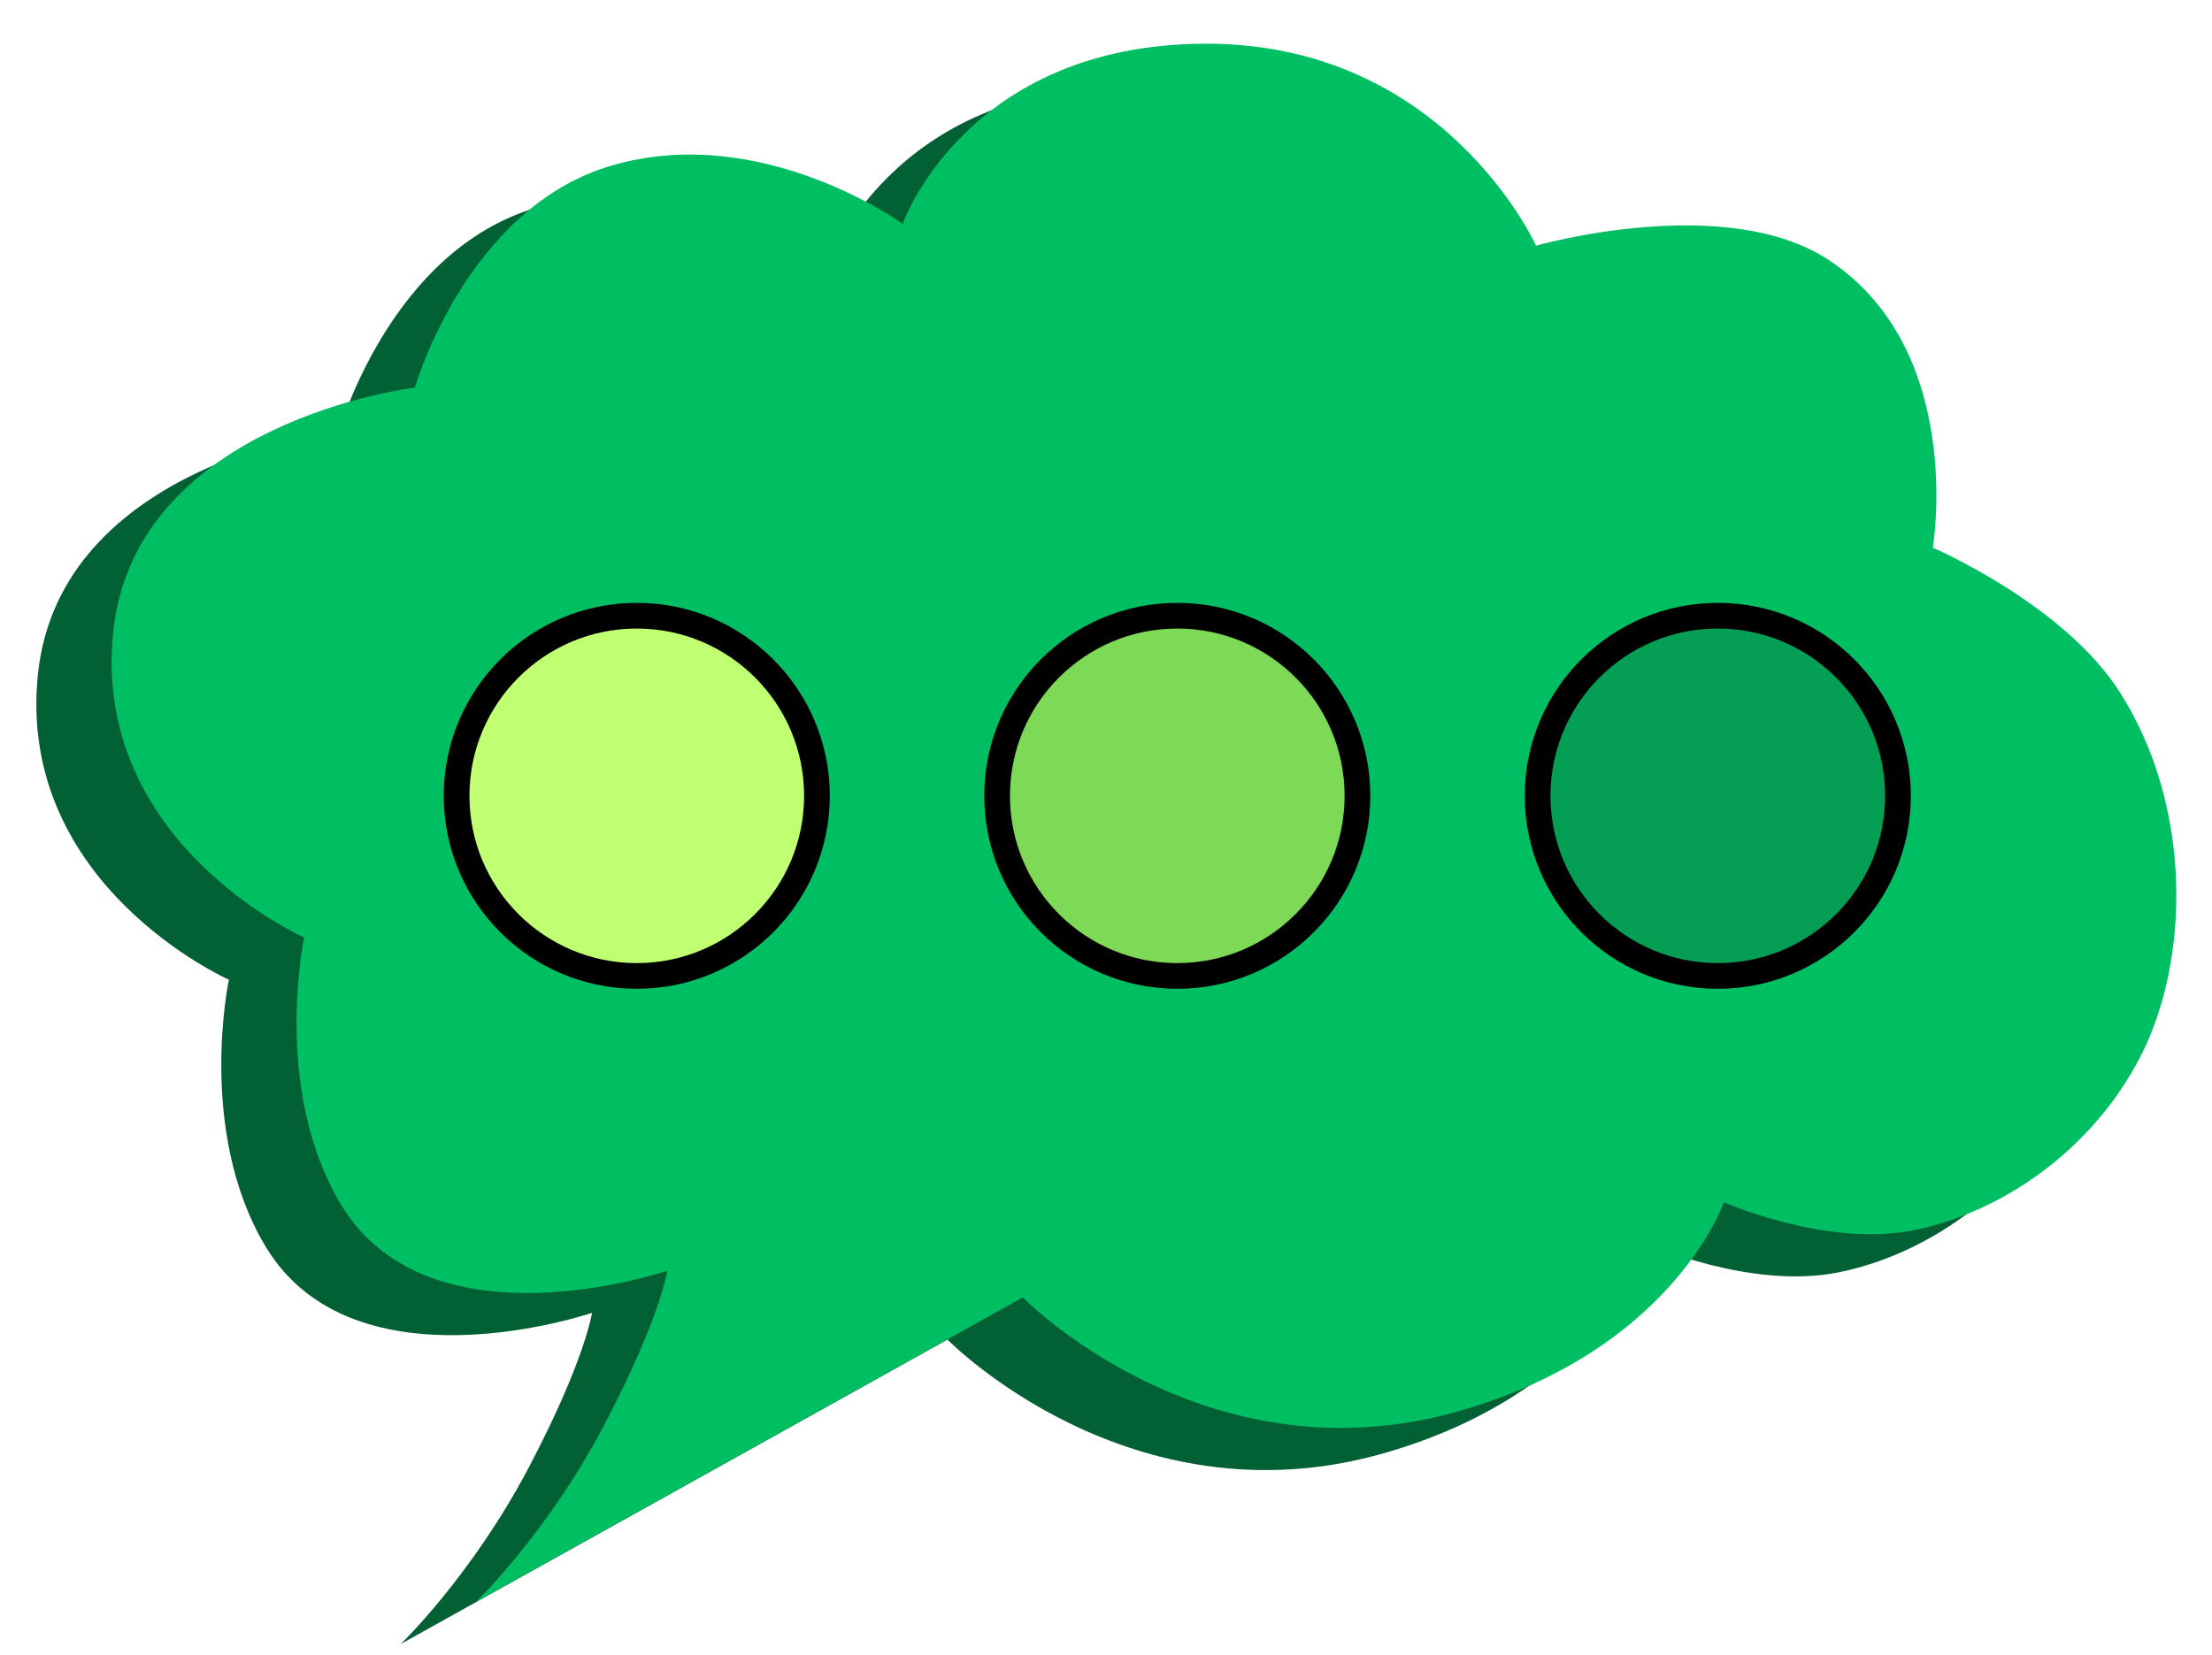
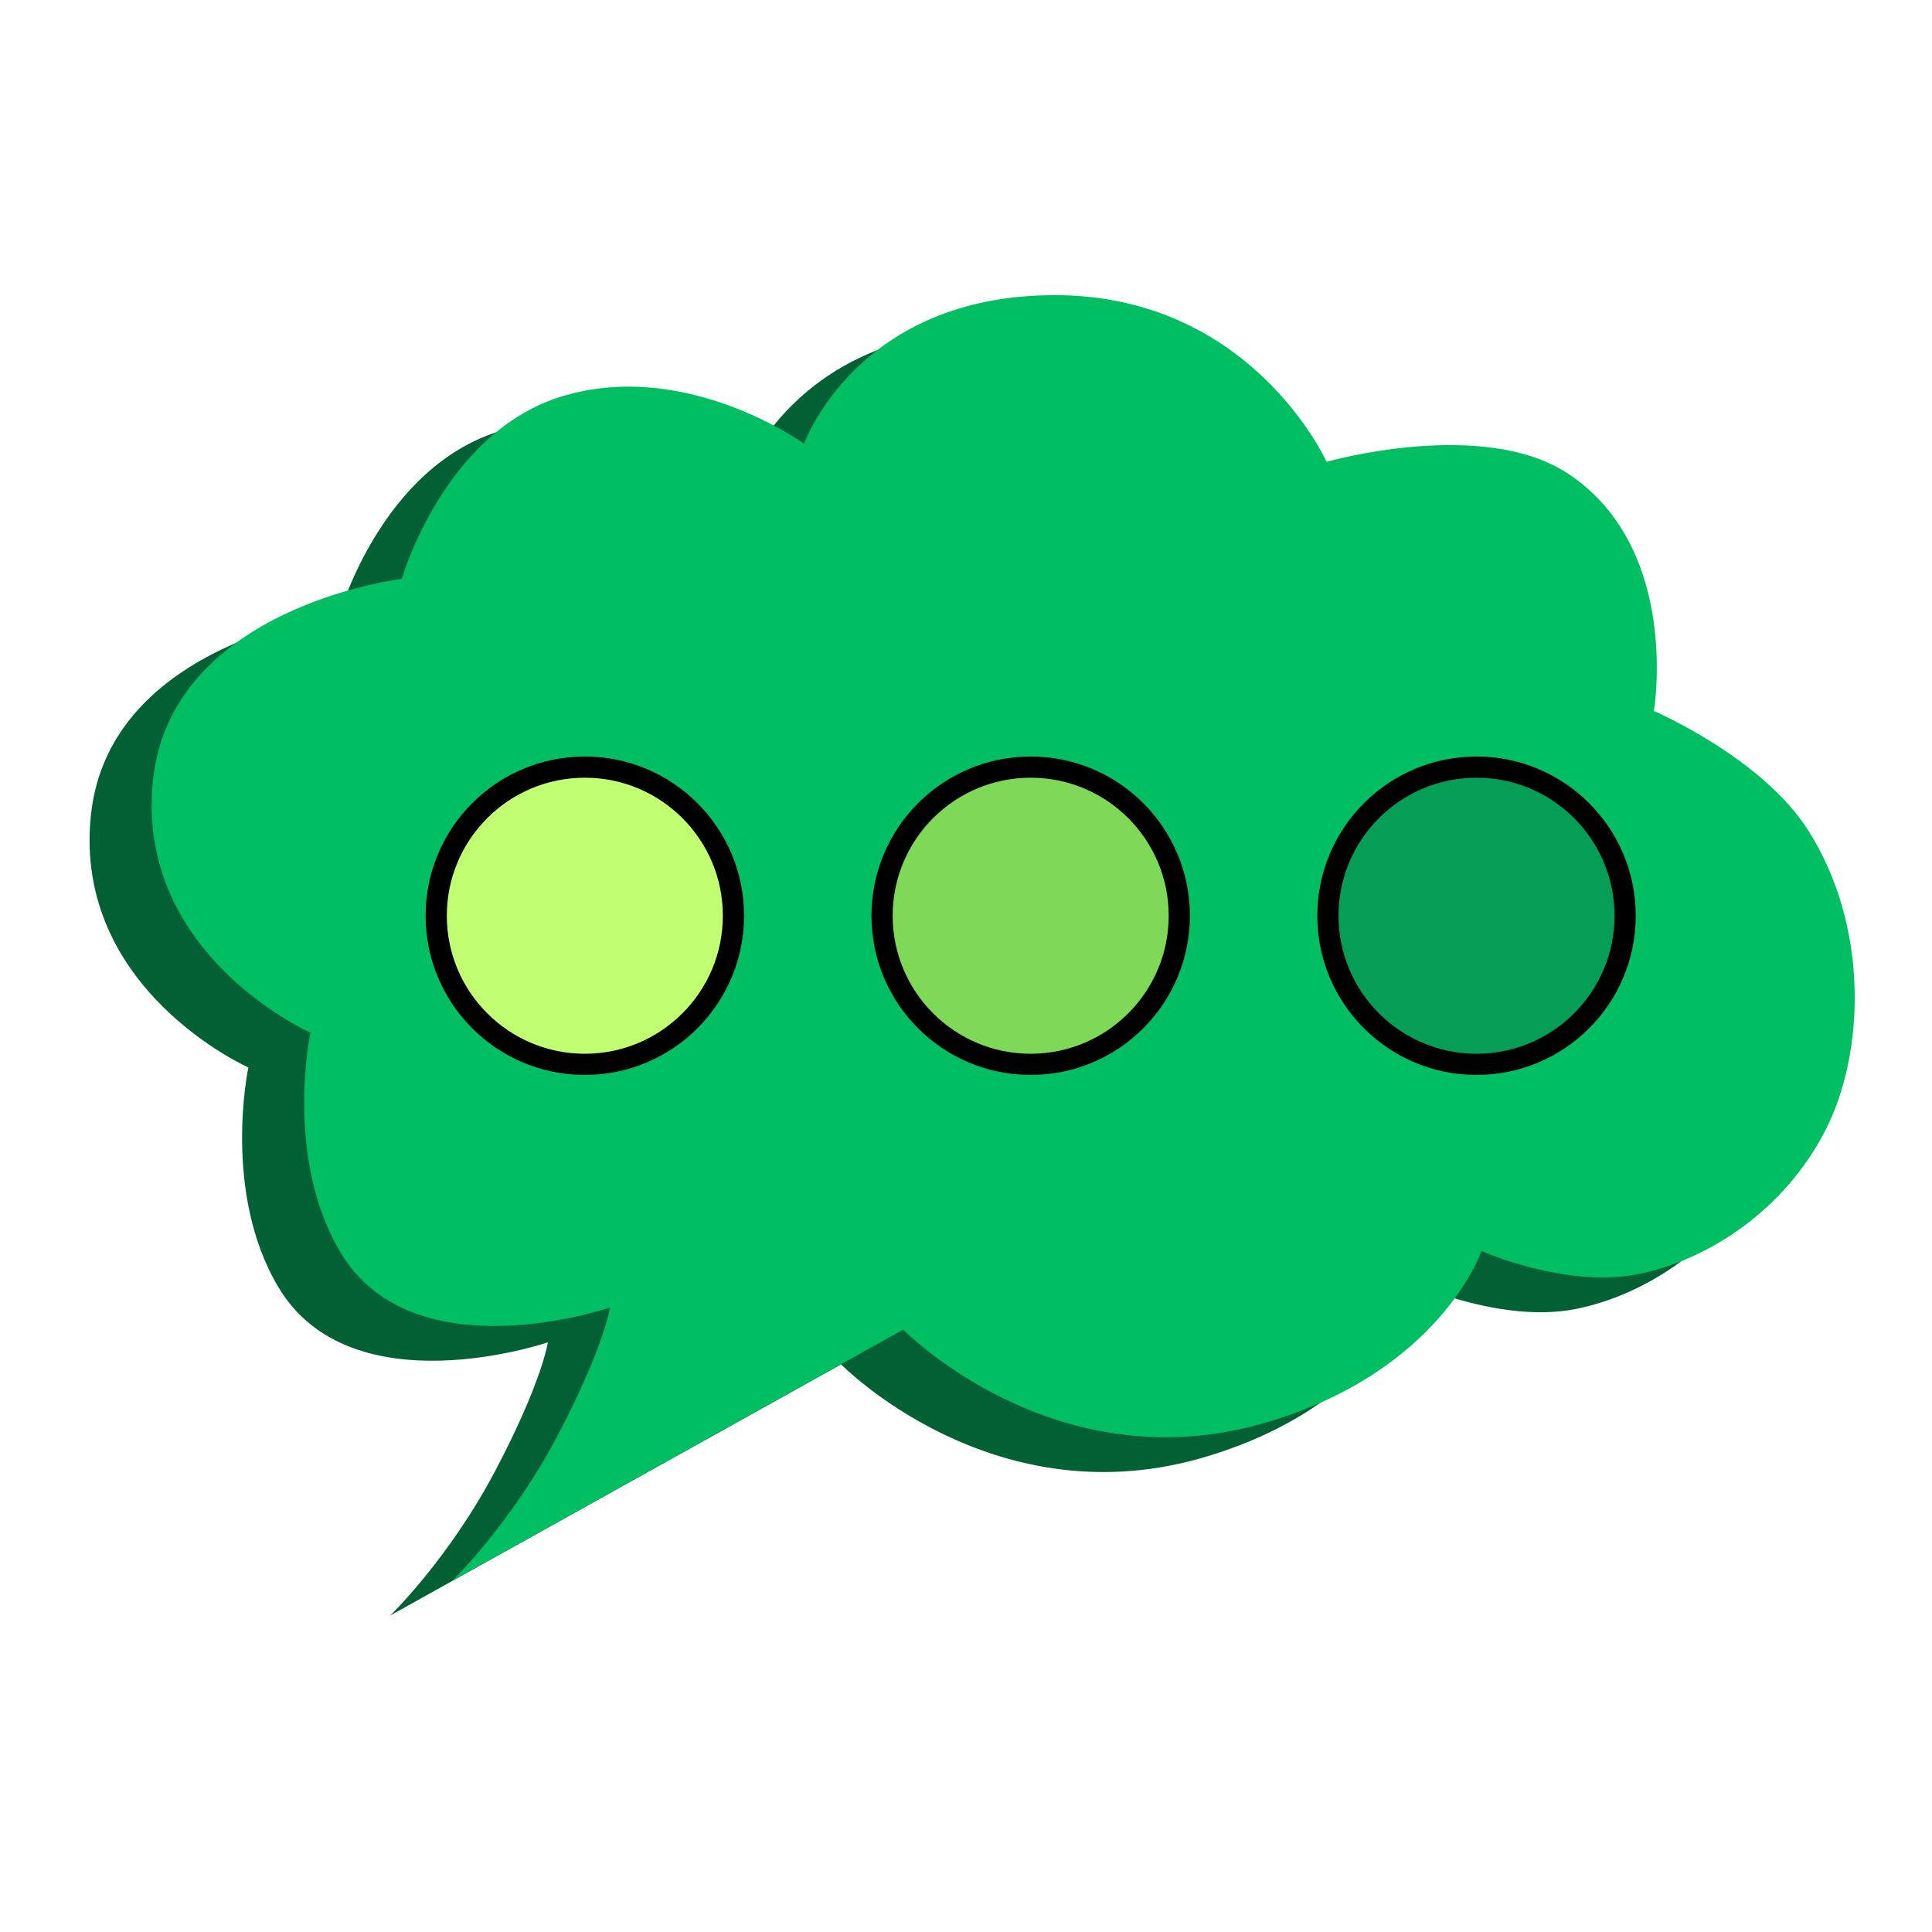
- <svg xmlns="http://www.w3.org/2000/svg" width="122.772mm" height="91.839mm" viewBox="0 0 122.772 91.839" version="1.1" id="svg1" xml:space="preserve">
-   <defs id="defs1" />
-   <g id="layer2" style="display:inline" transform="translate(-44.65716,-90.81734)">
-     <path style="display:inline;fill:#026134;fill-opacity:1;stroke:none;stroke-width:0;stroke-dasharray:none;stroke-opacity:1" d="m 63.506,114.677 c 0,0 2.849,-9.96 10.91,-12.324 8.345,-2.447 16.163,3.233 16.163,3.233 0,0 3.511,-10.001 16.87,-10.001 13.234,0 18.285,11.213 18.285,11.213 0,0 10.519,-3.003 16.264,0.808 7.607,5.045 5.758,15.961 5.758,15.961 0,0 7.274,3.122 10.393,8.043 4.068,6.417 3.835,14.879 1.17,20.127 -2.719,5.354 -7.867,8.792 -12.69,9.733 -4.823,0.94 -10.471,-1.569 -10.471,-1.569 0,0 -2.805,8.237 -14.784,11.622 -14.051,3.971 -24.129,-6.335 -24.129,-6.335 l -30.343,16.901 c 0,0 3.946,-3.796 7.105,-9.803 3.128,-5.948 3.508,-8.583 3.508,-8.583 0,0 -13.215,4.522 -18.128,-3.699 -3.822,-6.396 -2.026,-14.794 -2.026,-14.794 0,0 -11.81,-5.241 -10.598,-16.959 1.212,-11.718 16.741,-13.574 16.741,-13.574 z" id="path1-5" />
-     <path style="display:inline;fill:#00bf63;fill-opacity:1;stroke:none;stroke-width:0;stroke-dasharray:none;stroke-opacity:1" d="m 67.684,112.335 c 0,0 2.849,-9.96 10.91,-12.324 8.345,-2.447 16.163,3.233 16.163,3.233 0,0 3.511,-10.001 16.87,-10.001 13.234,10e-7 18.285,11.213 18.285,11.213 0,0 10.519,-3.003 16.264,0.808 7.607,5.045 5.758,15.961 5.758,15.961 0,0 7.274,3.122 10.393,8.043 4.068,6.417 3.835,14.879 1.17,20.127 -2.719,5.354 -7.867,8.792 -12.69,9.733 -4.823,0.94 -10.471,-1.569 -10.471,-1.569 0,0 -2.805,8.237 -14.784,11.622 -14.051,3.971 -24.129,-6.335 -24.129,-6.335 l -30.343,16.901 c 0,0 3.946,-3.796 7.105,-9.803 3.128,-5.948 3.508,-8.583 3.508,-8.583 0,0 -13.215,4.522 -18.128,-3.699 -3.822,-6.396 -2.026,-14.794 -2.026,-14.794 0,0 -11.81,-5.241 -10.598,-16.959 1.212,-11.718 16.741,-13.574 16.741,-13.574 z" id="path1" />
-     <circle style="display:inline;fill:#049f54;fill-opacity:1;stroke:#000000;stroke-width:1.426;stroke-dasharray:none;stroke-opacity:1" id="path3" cx="140" cy="135" r="10" />
-     <circle style="display:inline;fill:#7ed957;fill-opacity:1;stroke:#000000;stroke-width:1.426;stroke-dasharray:none;stroke-opacity:1" id="circle3" cx="110" cy="135" r="10" />
-     <circle style="display:inline;fill:#c1ff72;fill-opacity:1;stroke:#000000;stroke-width:1.426;stroke-dasharray:none;stroke-opacity:1" id="circle4" cx="80" cy="135" r="10" />
+ <svg xmlns="http://www.w3.org/2000/svg" width="130" height="130" viewBox="0 0 130 130">
+   <g transform="translate(-43.22852,-90.53162)">
+     <path fill="#026134" d="m 66.086,131.826 c 0,0 2.849,-9.96 10.91,-12.324 8.345,-2.447 16.163,3.233 16.163,3.233 0,0 3.511,-10.001 16.87,-10.001 13.234,0 18.285,11.213 18.285,11.213 0,0 10.519,-3.003 16.264,0.808 7.607,5.045 5.758,15.961 5.758,15.961 0,0 7.274,3.122 10.393,8.043 4.068,6.417 3.835,14.879 1.17,20.127 -2.719,5.354 -7.867,8.792 -12.69,9.733 -4.823,0.94 -10.471,-1.569 -10.471,-1.569 0,0 -2.805,8.237 -14.784,11.622 -14.051,3.971 -24.129,-6.335 -24.129,-6.335 l -30.343,16.901 c 0,0 3.946,-3.796 7.105,-9.803 3.128,-5.948 3.508,-8.583 3.508,-8.583 0,0 -13.215,4.522 -18.128,-3.699 -3.822,-6.396 -2.026,-14.794 -2.026,-14.794 0,0 -11.81,-5.241 -10.598,-16.959 C 50.558,133.681 66.086,131.826 66.086,131.826 Z" />
+     <path fill="#00bf63" d="m 70.265,129.484 c 0,0 2.849,-9.96 10.91,-12.324 8.345,-2.447 16.163,3.233 16.163,3.233 0,0 3.511,-10.001 16.87,-10.001 13.234,0 18.285,11.213 18.285,11.213 0,0 10.519,-3.003 16.264,0.808 7.607,5.045 5.758,15.961 5.758,15.961 0,0 7.274,3.122 10.393,8.043 4.068,6.417 3.835,14.879 1.17,20.127 -2.719,5.354 -7.867,8.792 -12.69,9.733 -4.823,0.94 -10.471,-1.569 -10.471,-1.569 0,0 -2.805,8.237 -14.784,11.622 -14.051,3.971 -24.129,-6.335 -24.129,-6.335 l -30.343,16.901 c 0,0 3.946,-3.796 7.105,-9.803 3.128,-5.948 3.508,-8.583 3.508,-8.583 0,0 -13.215,4.522 -18.128,-3.699 -3.822,-6.396 -2.026,-14.794 -2.026,-14.794 0,0 -11.81,-5.241 -10.598,-16.959 1.212,-11.718 16.741,-13.574 16.741,-13.574 z" />
+     <ellipse fill="#049f54" stroke="#000000" stroke-width="1.426" cx="142.581" cy="152.149" rx="10" ry="10" />
+     <ellipse fill="#7ed957" stroke="#000000" stroke-width="1.426" cx="112.581" cy="152.149" rx="10" ry="10" />
+     <ellipse fill="#c1ff72" stroke="#000000" stroke-width="1.426" cx="82.581" cy="152.149" rx="10" ry="10" />
  </g>
</svg>
